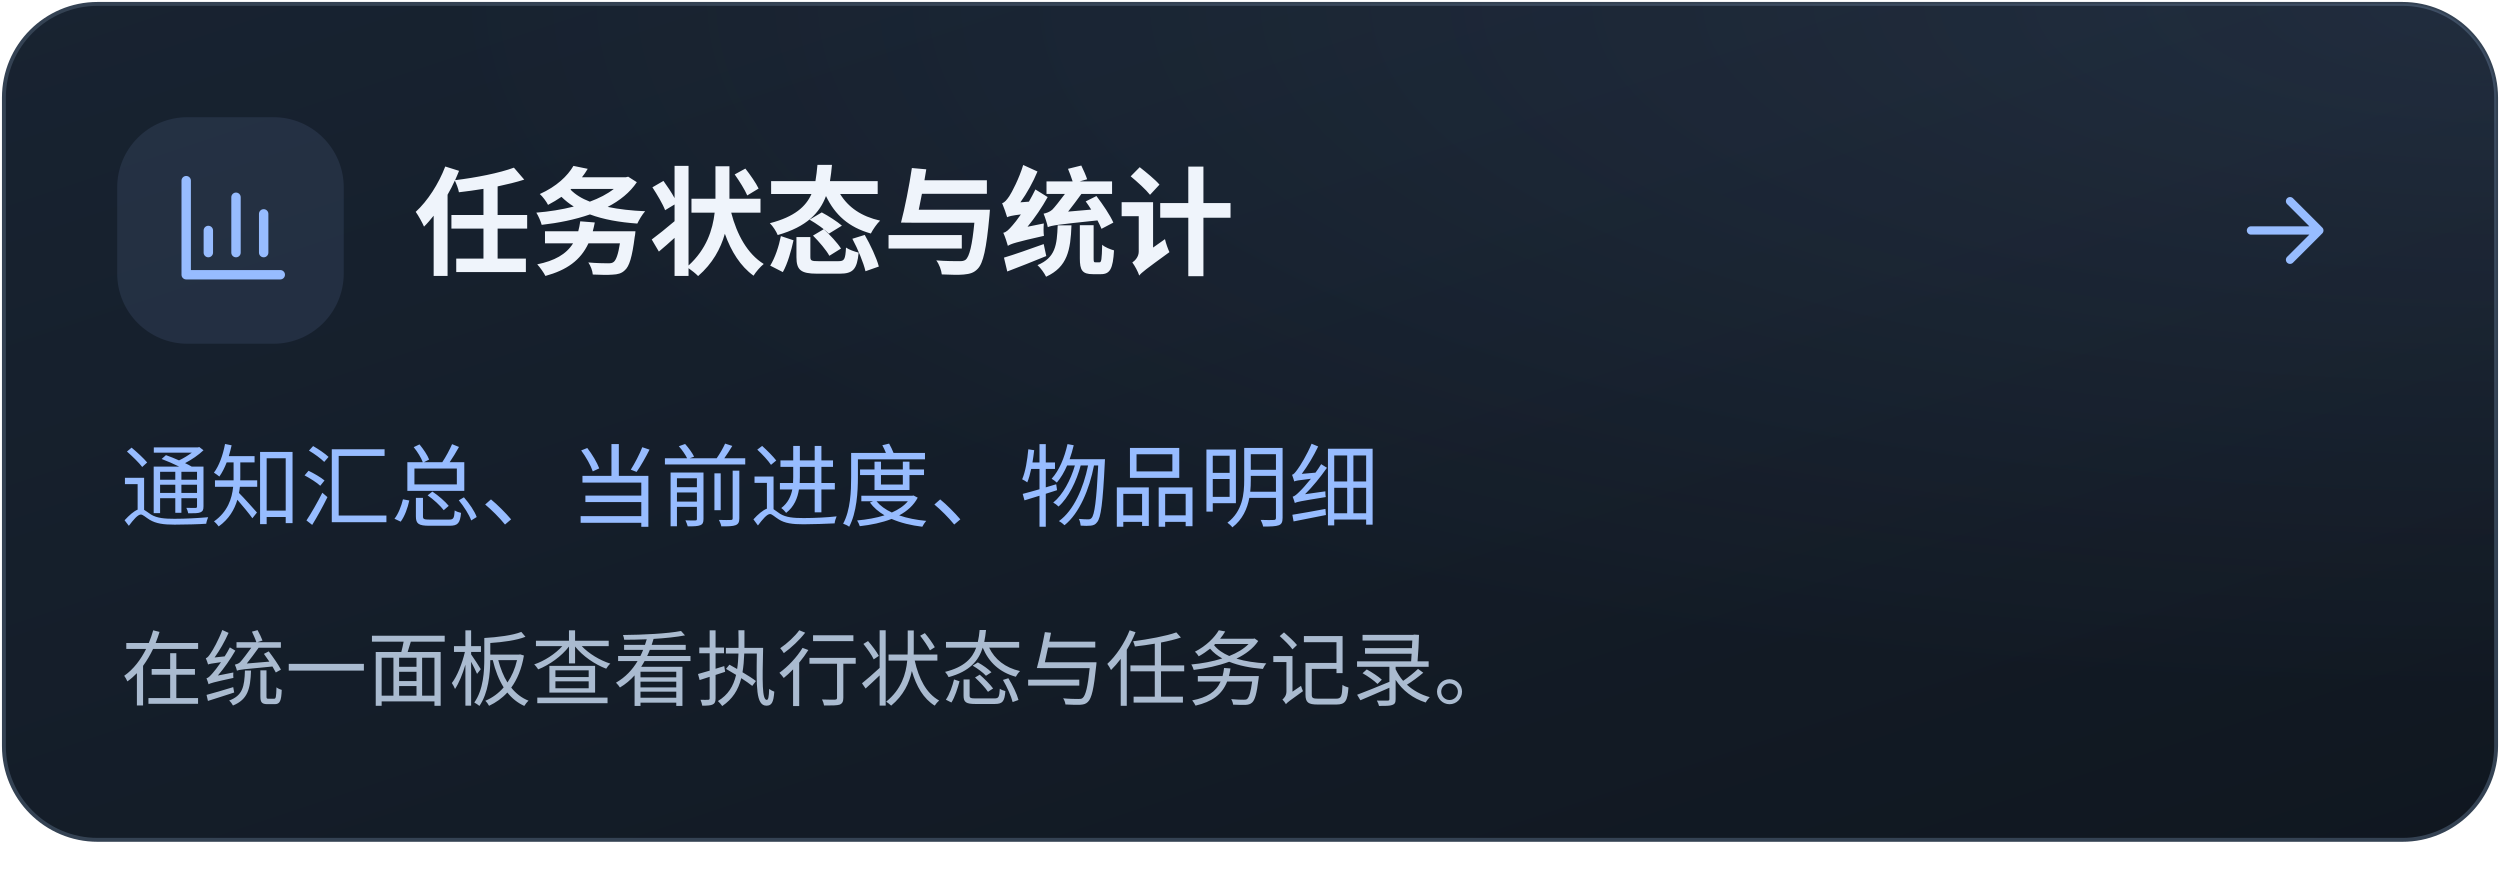
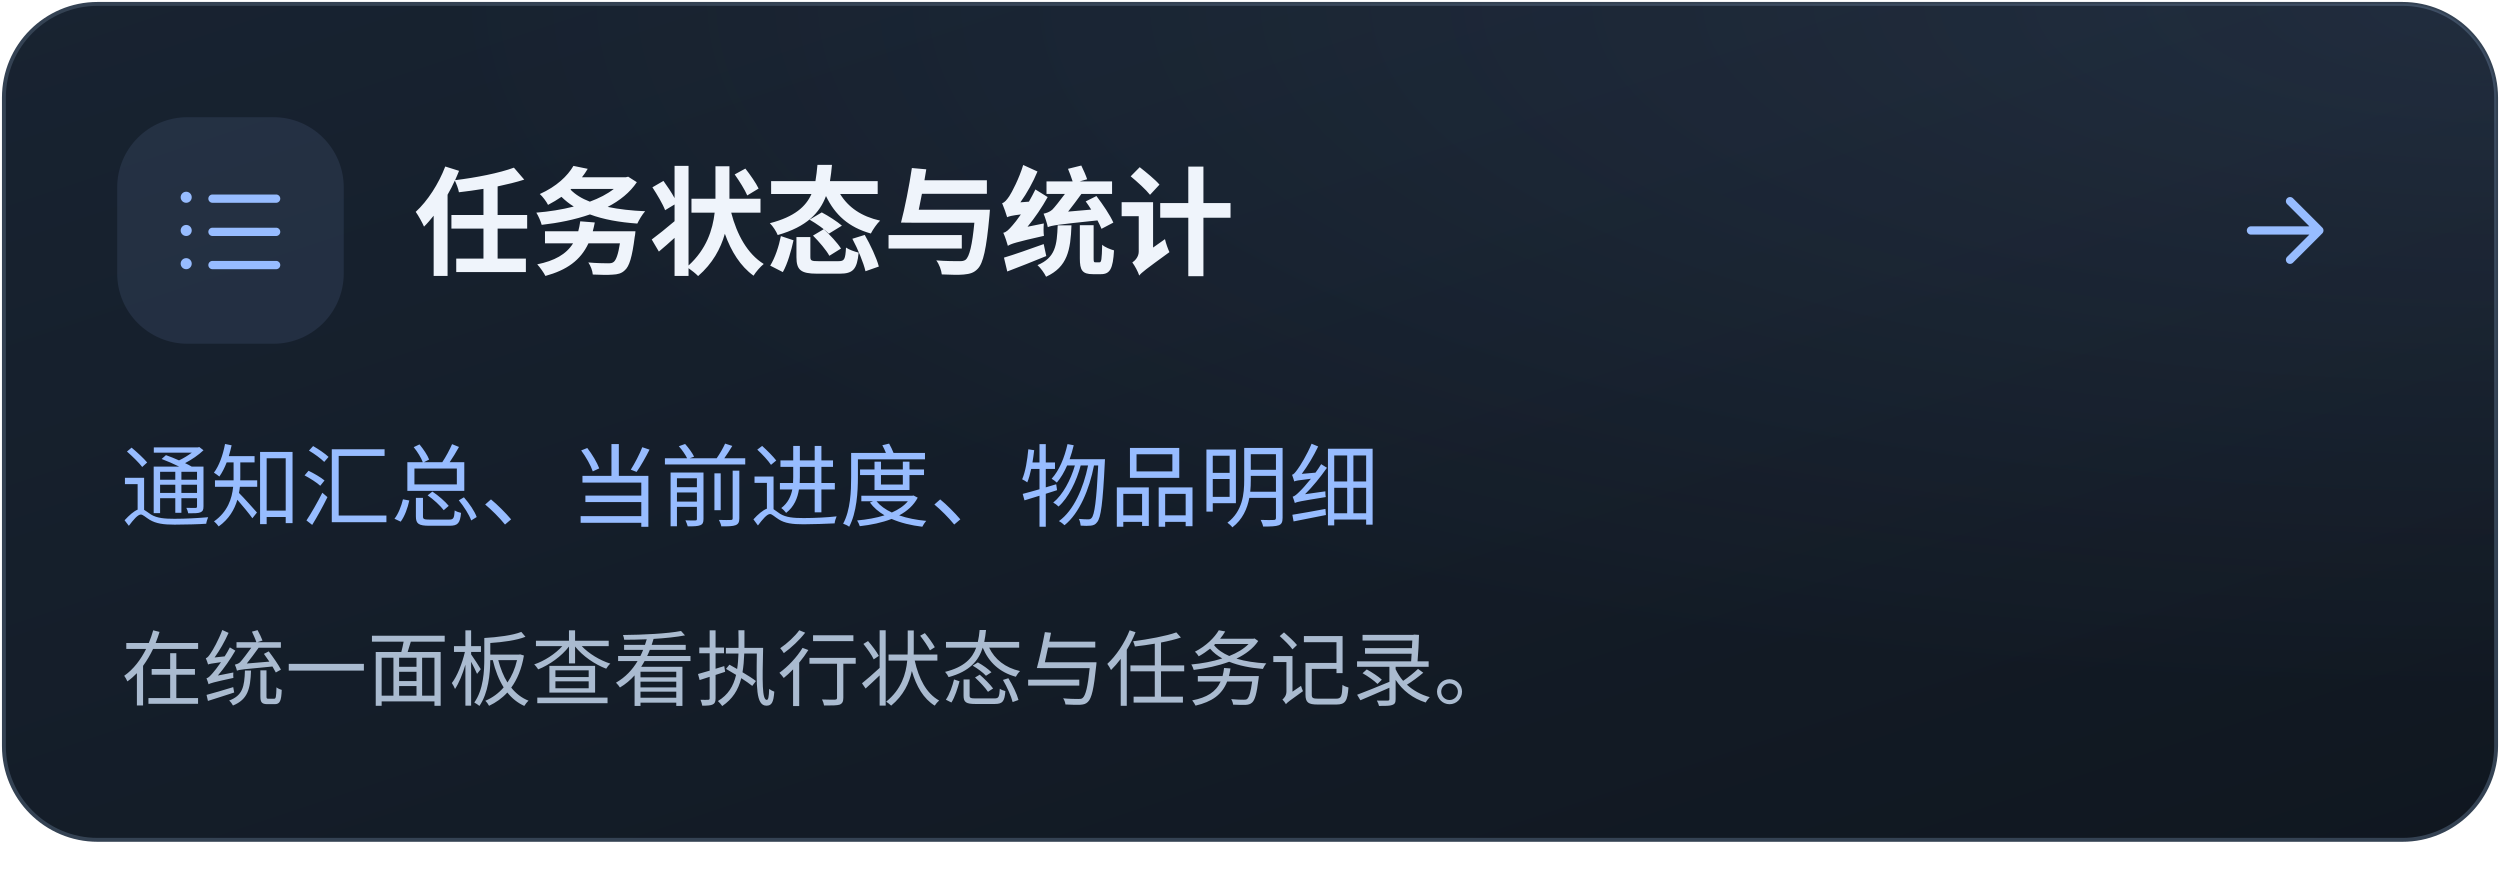
<svg xmlns="http://www.w3.org/2000/svg" width="640" height="228" viewBox="0 0 640 228" role="img" aria-label="任务状态与统计：通知汇总、当前进度、物品明细。在统一面板查看执行状态与任务记录。">
  <defs>
    <linearGradient id="bg" x1="0" y1="0" x2="1" y2="1">
      <stop stop-color="#182331" />
      <stop offset="1" stop-color="#101720" />
    </linearGradient>
    <radialGradient id="glow" cx="100%" cy="0%" r="110%">
      <stop stop-color="#97bcff" stop-opacity=".10" />
      <stop offset=".75" stop-color="#97bcff" stop-opacity="0" />
    </radialGradient>
    <clipPath id="round">
      <rect x="1" y="1" width="638" height="214" rx="24" />
    </clipPath>
  </defs>
  <g font-family="Segoe UI, Microsoft YaHei, Noto Sans CJK SC, PingFang SC, Arial, sans-serif">
    <rect x="1" y="1" width="638" height="214" rx="24" fill="url(#bg)" stroke="#344253" />
    <rect x="1" y="1" width="638" height="214" rx="24" fill="url(#glow)" />
    <rect x="30" y="30" width="58" height="58" rx="18" fill="#97bcff" fill-opacity=".10" />
-     <g transform="translate(42 42) scale(1.416667)" fill="none" stroke="#97bcff" stroke-width="1.7" stroke-linecap="round" stroke-linejoin="round">
-       <path d="M4 3v17h17M8 16v-4m5 4V6m5 10V9" />
+     <g transform="translate(42 42) scale(1.416667)" fill="#97bcff">
+       <path d="M8.75 5.5h11.5a.75.75 0 0 1 0 1.5H8.75a.75.75 0 0 1 0-1.5Zm0 6h11.5a.75.75 0 0 1 0 1.5H8.75a.75.75 0 0 1 0-1.5Zm0 6h11.5a.75.75 0 0 1 0 1.5H8.75a.75.75 0 0 1 0-1.5ZM5 12a1 1 0 1 1-2 0 1 1 0 0 1 2 0ZM4 7a1 1 0 1 1 0-2 1 1 0 0 1 0 2Zm0 12a1 1 0 1 1 0-2 1 1 0 0 1 0 2Z" />
    </g>
    <text x="106" y="68" font-size="30" fill="#eff4fb" font-weight="650">任务状态与统计</text>
    <g transform="translate(570 44) scale(1.25)" fill="none" stroke="#97bcff" stroke-width="1.7" stroke-linecap="round" stroke-linejoin="round">
      <path d="M5 12h14m-6-6 6 6-6 6" />
    </g>
    <text x="31" y="133" font-size="23" fill="#97bcff" font-weight="500">通知汇总、当前进度、物品明细</text>
    <text x="31" y="179" font-size="21" fill="#aabbd0" font-weight="400">在统一面板查看执行状态与任务记录。</text>
  </g>
</svg>
